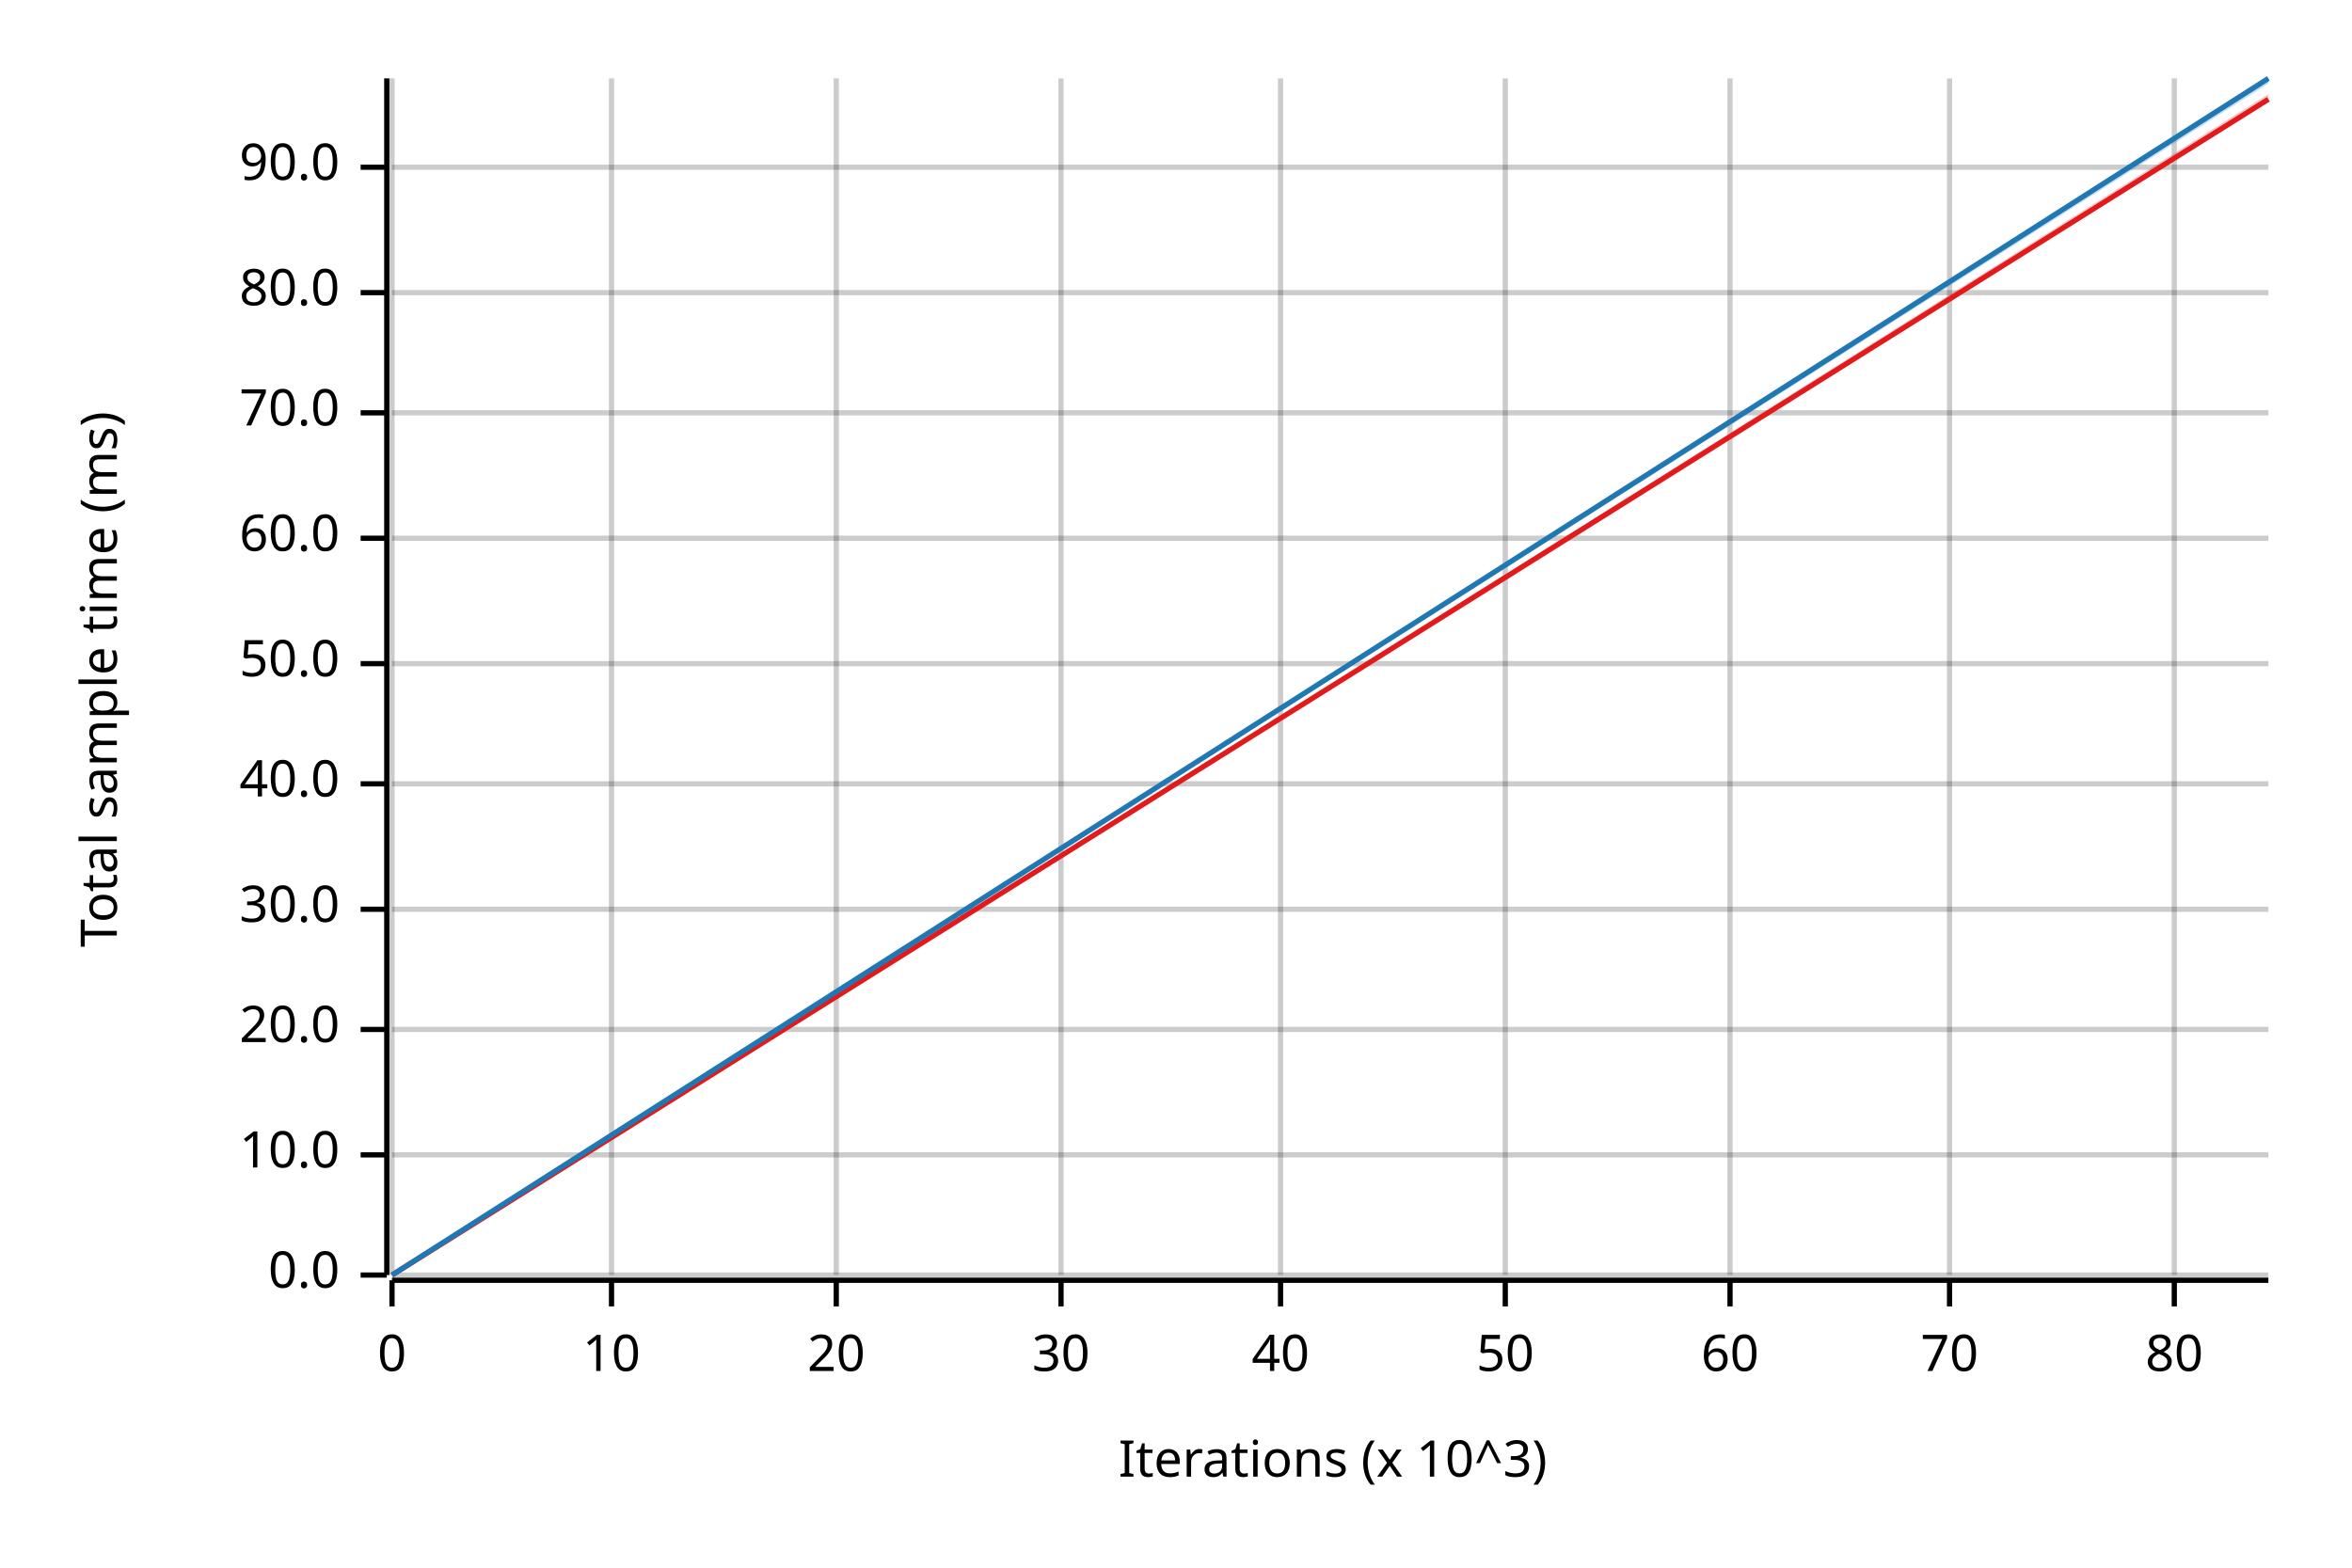
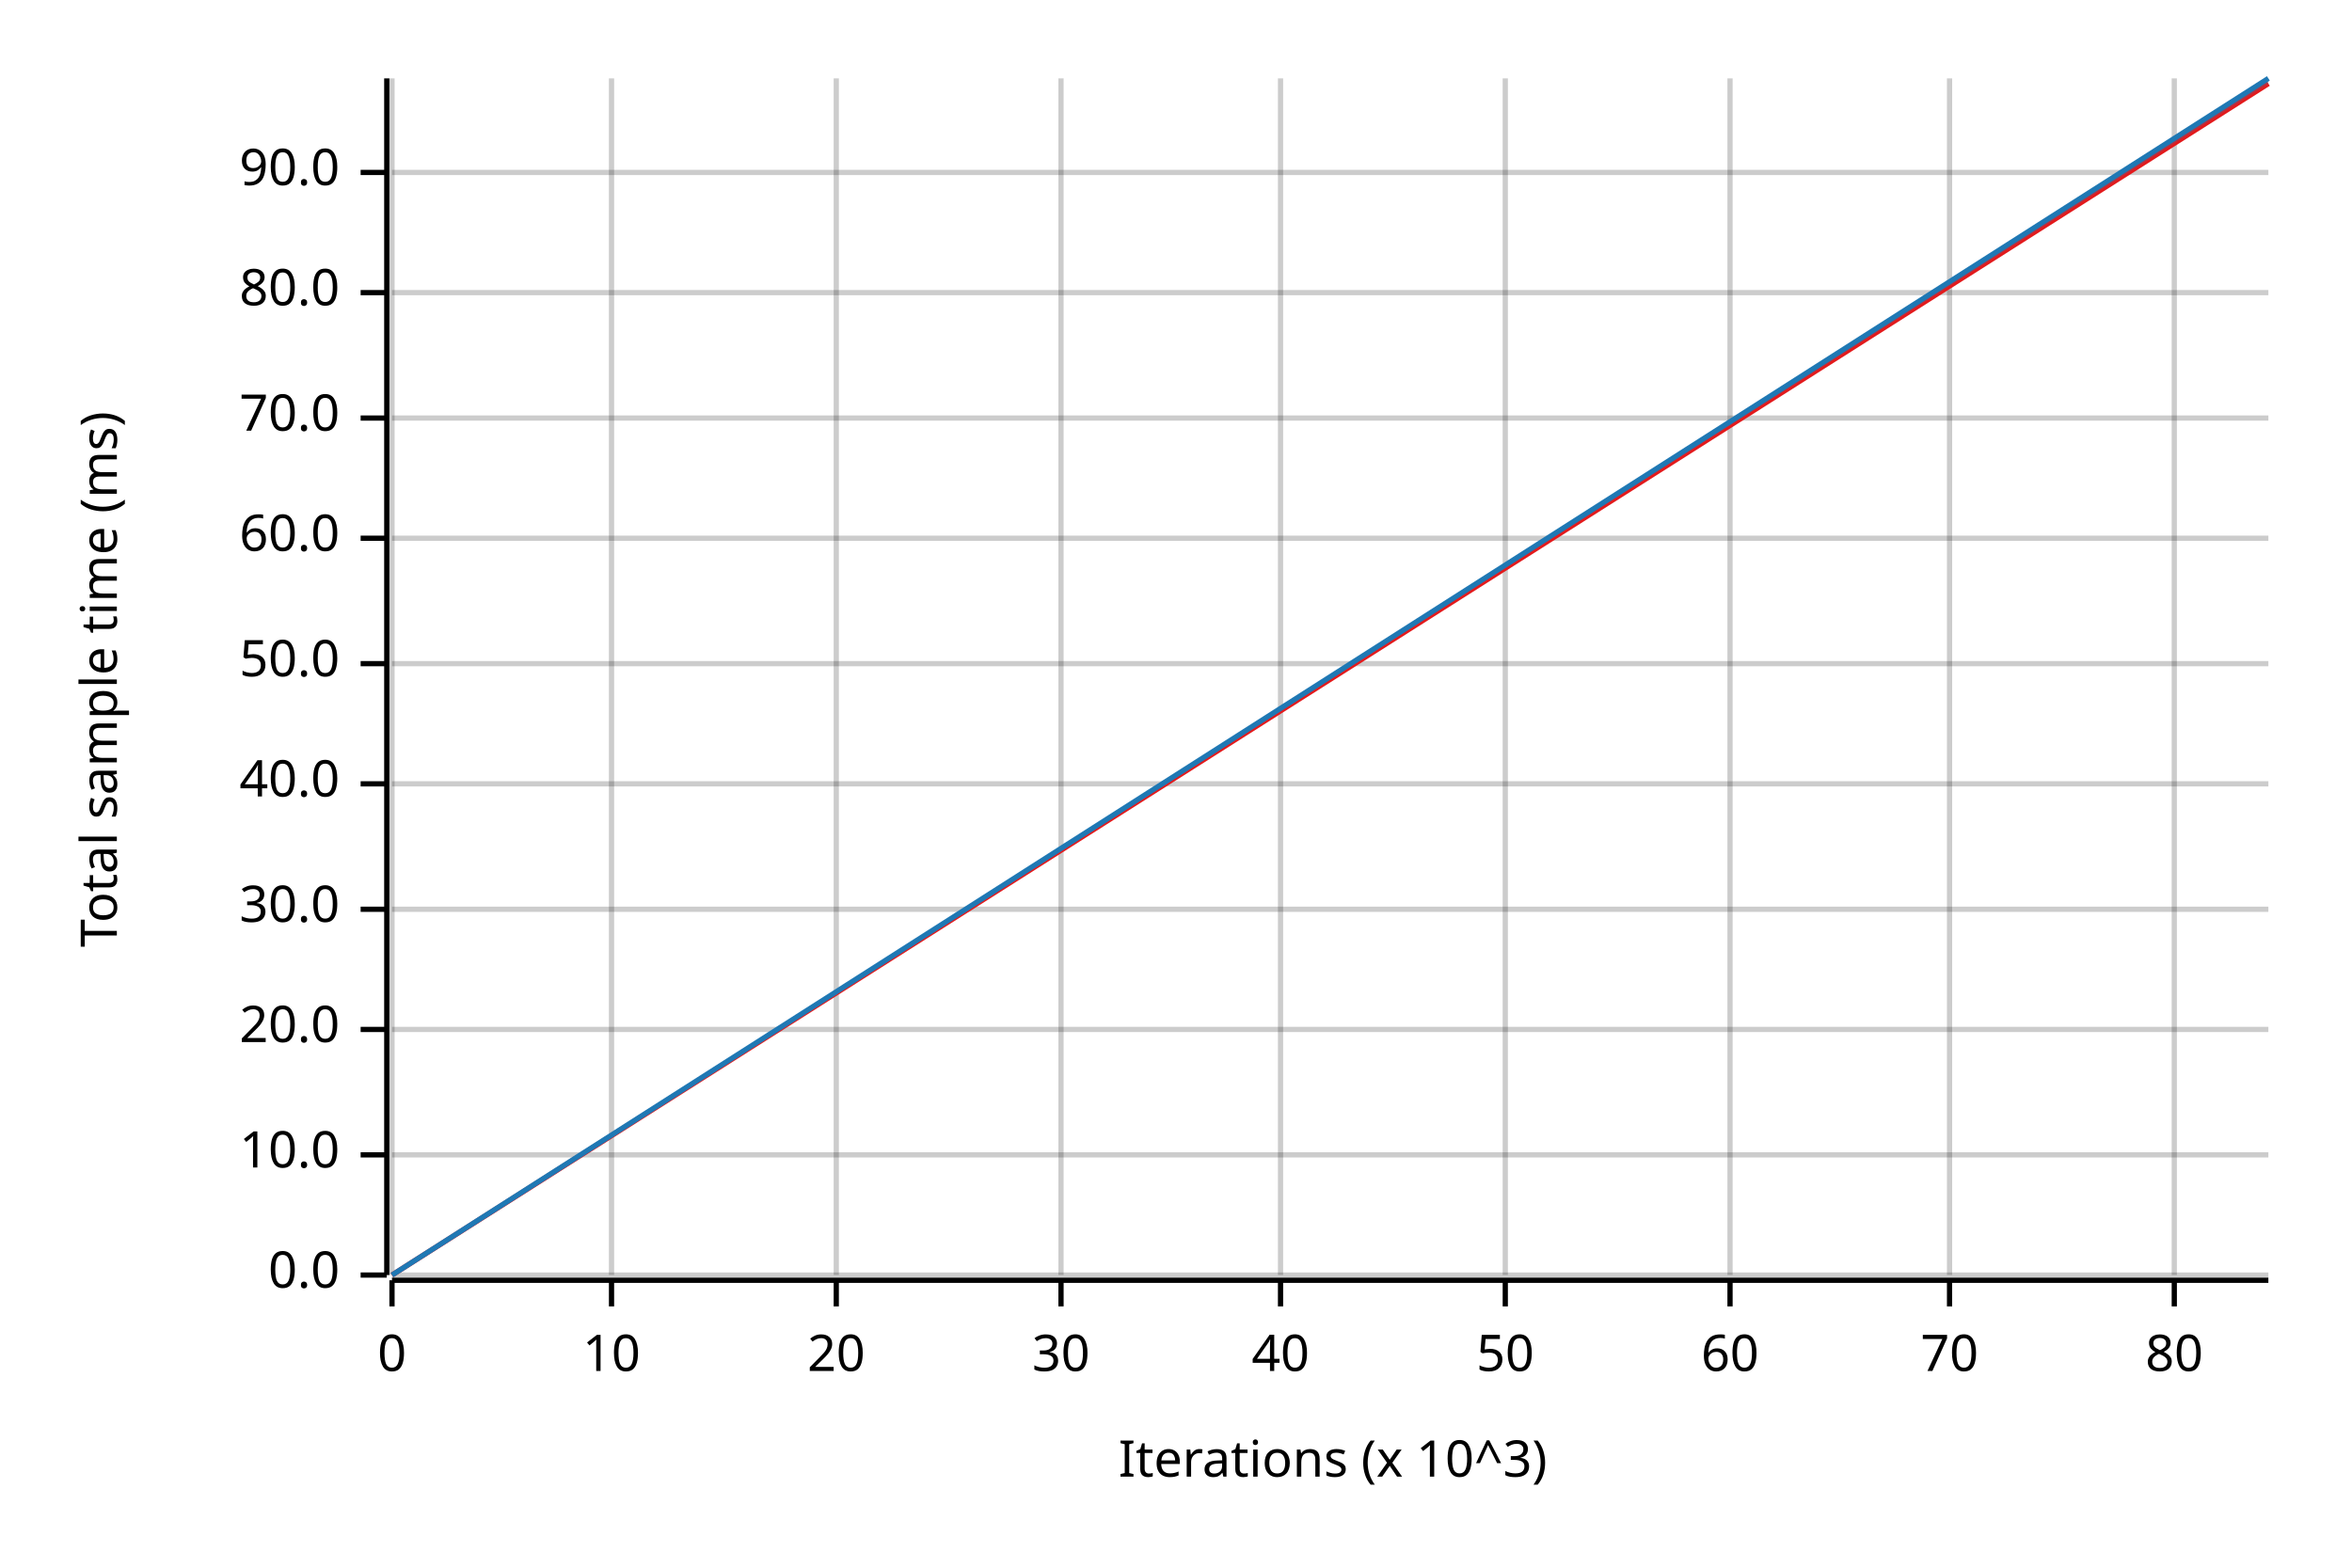
<svg xmlns="http://www.w3.org/2000/svg" width="450" height="300" viewBox="0 0 450 300">
  <text x="15" y="130" dy="0.76em" text-anchor="middle" font-family="sans-serif" font-size="9.677" opacity="1" fill="#000000" transform="rotate(270, 15, 130)">
Total sample time (ms)
</text>
  <text x="255" y="285" dy="-0.5ex" text-anchor="middle" font-family="sans-serif" font-size="9.677" opacity="1" fill="#000000">
Iterations (x 10^3)
</text>
  <line opacity="0.2" stroke="#000000" stroke-width="1" x1="75" y1="244" x2="75" y2="15" />
  <line opacity="0.2" stroke="#000000" stroke-width="1" x1="117" y1="244" x2="117" y2="15" />
  <line opacity="0.2" stroke="#000000" stroke-width="1" x1="160" y1="244" x2="160" y2="15" />
  <line opacity="0.2" stroke="#000000" stroke-width="1" x1="203" y1="244" x2="203" y2="15" />
  <line opacity="0.2" stroke="#000000" stroke-width="1" x1="245" y1="244" x2="245" y2="15" />
  <line opacity="0.2" stroke="#000000" stroke-width="1" x1="288" y1="244" x2="288" y2="15" />
  <line opacity="0.2" stroke="#000000" stroke-width="1" x1="331" y1="244" x2="331" y2="15" />
  <line opacity="0.2" stroke="#000000" stroke-width="1" x1="373" y1="244" x2="373" y2="15" />
  <line opacity="0.2" stroke="#000000" stroke-width="1" x1="416" y1="244" x2="416" y2="15" />
  <line opacity="0.2" stroke="#000000" stroke-width="1" x1="75" y1="244" x2="434" y2="244" />
  <line opacity="0.2" stroke="#000000" stroke-width="1" x1="75" y1="221" x2="434" y2="221" />
  <line opacity="0.2" stroke="#000000" stroke-width="1" x1="75" y1="197" x2="434" y2="197" />
  <line opacity="0.2" stroke="#000000" stroke-width="1" x1="75" y1="174" x2="434" y2="174" />
  <line opacity="0.2" stroke="#000000" stroke-width="1" x1="75" y1="150" x2="434" y2="150" />
  <line opacity="0.2" stroke="#000000" stroke-width="1" x1="75" y1="127" x2="434" y2="127" />
  <line opacity="0.2" stroke="#000000" stroke-width="1" x1="75" y1="103" x2="434" y2="103" />
-   <line opacity="0.2" stroke="#000000" stroke-width="1" x1="75" y1="79" x2="434" y2="79" />
+   <line opacity="0.2" stroke="#000000" stroke-width="1" x1="75" y1="80" x2="434" y2="80" />
  <line opacity="0.2" stroke="#000000" stroke-width="1" x1="75" y1="56" x2="434" y2="56" />
-   <line opacity="0.2" stroke="#000000" stroke-width="1" x1="75" y1="32" x2="434" y2="32" />
+   <line opacity="0.2" stroke="#000000" stroke-width="1" x1="75" y1="33" x2="434" y2="33" />
  <polyline fill="none" opacity="1" stroke="#000000" stroke-width="1" points="74,15 74,244 " />
  <text x="65" y="244" dy="0.5ex" text-anchor="end" font-family="sans-serif" font-size="9.677" opacity="1" fill="#000000">
0.0
</text>
  <polyline fill="none" opacity="1" stroke="#000000" stroke-width="1" points="69,244 74,244 " />
  <text x="65" y="221" dy="0.5ex" text-anchor="end" font-family="sans-serif" font-size="9.677" opacity="1" fill="#000000">
10.0
</text>
  <polyline fill="none" opacity="1" stroke="#000000" stroke-width="1" points="69,221 74,221 " />
  <text x="65" y="197" dy="0.5ex" text-anchor="end" font-family="sans-serif" font-size="9.677" opacity="1" fill="#000000">
20.0
</text>
  <polyline fill="none" opacity="1" stroke="#000000" stroke-width="1" points="69,197 74,197 " />
  <text x="65" y="174" dy="0.5ex" text-anchor="end" font-family="sans-serif" font-size="9.677" opacity="1" fill="#000000">
30.0
</text>
  <polyline fill="none" opacity="1" stroke="#000000" stroke-width="1" points="69,174 74,174 " />
  <text x="65" y="150" dy="0.5ex" text-anchor="end" font-family="sans-serif" font-size="9.677" opacity="1" fill="#000000">
40.0
</text>
  <polyline fill="none" opacity="1" stroke="#000000" stroke-width="1" points="69,150 74,150 " />
  <text x="65" y="127" dy="0.5ex" text-anchor="end" font-family="sans-serif" font-size="9.677" opacity="1" fill="#000000">
50.0
</text>
  <polyline fill="none" opacity="1" stroke="#000000" stroke-width="1" points="69,127 74,127 " />
  <text x="65" y="103" dy="0.5ex" text-anchor="end" font-family="sans-serif" font-size="9.677" opacity="1" fill="#000000">
60.0
</text>
  <polyline fill="none" opacity="1" stroke="#000000" stroke-width="1" points="69,103 74,103 " />
-   <text x="65" y="79" dy="0.5ex" text-anchor="end" font-family="sans-serif" font-size="9.677" opacity="1" fill="#000000">
+   <text x="65" y="80" dy="0.5ex" text-anchor="end" font-family="sans-serif" font-size="9.677" opacity="1" fill="#000000">
70.0
</text>
-   <polyline fill="none" opacity="1" stroke="#000000" stroke-width="1" points="69,79 74,79 " />
+   <polyline fill="none" opacity="1" stroke="#000000" stroke-width="1" points="69,80 74,80 " />
  <text x="65" y="56" dy="0.5ex" text-anchor="end" font-family="sans-serif" font-size="9.677" opacity="1" fill="#000000">
80.0
</text>
  <polyline fill="none" opacity="1" stroke="#000000" stroke-width="1" points="69,56 74,56 " />
-   <text x="65" y="32" dy="0.5ex" text-anchor="end" font-family="sans-serif" font-size="9.677" opacity="1" fill="#000000">
+   <text x="65" y="33" dy="0.5ex" text-anchor="end" font-family="sans-serif" font-size="9.677" opacity="1" fill="#000000">
90.0
</text>
-   <polyline fill="none" opacity="1" stroke="#000000" stroke-width="1" points="69,32 74,32 " />
+   <polyline fill="none" opacity="1" stroke="#000000" stroke-width="1" points="69,33 74,33 " />
  <polyline fill="none" opacity="1" stroke="#000000" stroke-width="1" points="75,245 434,245 " />
  <text x="75" y="255" dy="0.76em" text-anchor="middle" font-family="sans-serif" font-size="9.677" opacity="1" fill="#000000">
0
</text>
  <polyline fill="none" opacity="1" stroke="#000000" stroke-width="1" points="75,245 75,250 " />
  <text x="117" y="255" dy="0.76em" text-anchor="middle" font-family="sans-serif" font-size="9.677" opacity="1" fill="#000000">
10
</text>
  <polyline fill="none" opacity="1" stroke="#000000" stroke-width="1" points="117,245 117,250 " />
  <text x="160" y="255" dy="0.76em" text-anchor="middle" font-family="sans-serif" font-size="9.677" opacity="1" fill="#000000">
20
</text>
  <polyline fill="none" opacity="1" stroke="#000000" stroke-width="1" points="160,245 160,250 " />
  <text x="203" y="255" dy="0.76em" text-anchor="middle" font-family="sans-serif" font-size="9.677" opacity="1" fill="#000000">
30
</text>
  <polyline fill="none" opacity="1" stroke="#000000" stroke-width="1" points="203,245 203,250 " />
  <text x="245" y="255" dy="0.76em" text-anchor="middle" font-family="sans-serif" font-size="9.677" opacity="1" fill="#000000">
40
</text>
  <polyline fill="none" opacity="1" stroke="#000000" stroke-width="1" points="245,245 245,250 " />
  <text x="288" y="255" dy="0.76em" text-anchor="middle" font-family="sans-serif" font-size="9.677" opacity="1" fill="#000000">
50
</text>
  <polyline fill="none" opacity="1" stroke="#000000" stroke-width="1" points="288,245 288,250 " />
  <text x="331" y="255" dy="0.76em" text-anchor="middle" font-family="sans-serif" font-size="9.677" opacity="1" fill="#000000">
60
</text>
  <polyline fill="none" opacity="1" stroke="#000000" stroke-width="1" points="331,245 331,250 " />
  <text x="373" y="255" dy="0.76em" text-anchor="middle" font-family="sans-serif" font-size="9.677" opacity="1" fill="#000000">
70
</text>
  <polyline fill="none" opacity="1" stroke="#000000" stroke-width="1" points="373,245 373,250 " />
  <text x="416" y="255" dy="0.76em" text-anchor="middle" font-family="sans-serif" font-size="9.677" opacity="1" fill="#000000">
80
</text>
  <polyline fill="none" opacity="1" stroke="#000000" stroke-width="1" points="416,245 416,250 " />
-   <polyline fill="none" opacity="1" stroke="#E31A1C" stroke-width="1" points="75,244 434,19 " />
-   <polygon opacity="0.25" fill="#E31A1C" points="75,244 434,19 434,18 " />
+   <polyline fill="none" opacity="1" stroke="#E31A1C" stroke-width="1" points="75,244 434,16 " />
+   <polygon opacity="0.25" fill="#E31A1C" points="75,244 434,16 434,15 " />
  <polyline fill="none" opacity="1" stroke="#1F78B4" stroke-width="1" points="75,244 434,15 " />
  <polygon opacity="0.25" fill="#1F78B4" points="75,244 434,16 434,15 " />
</svg>
